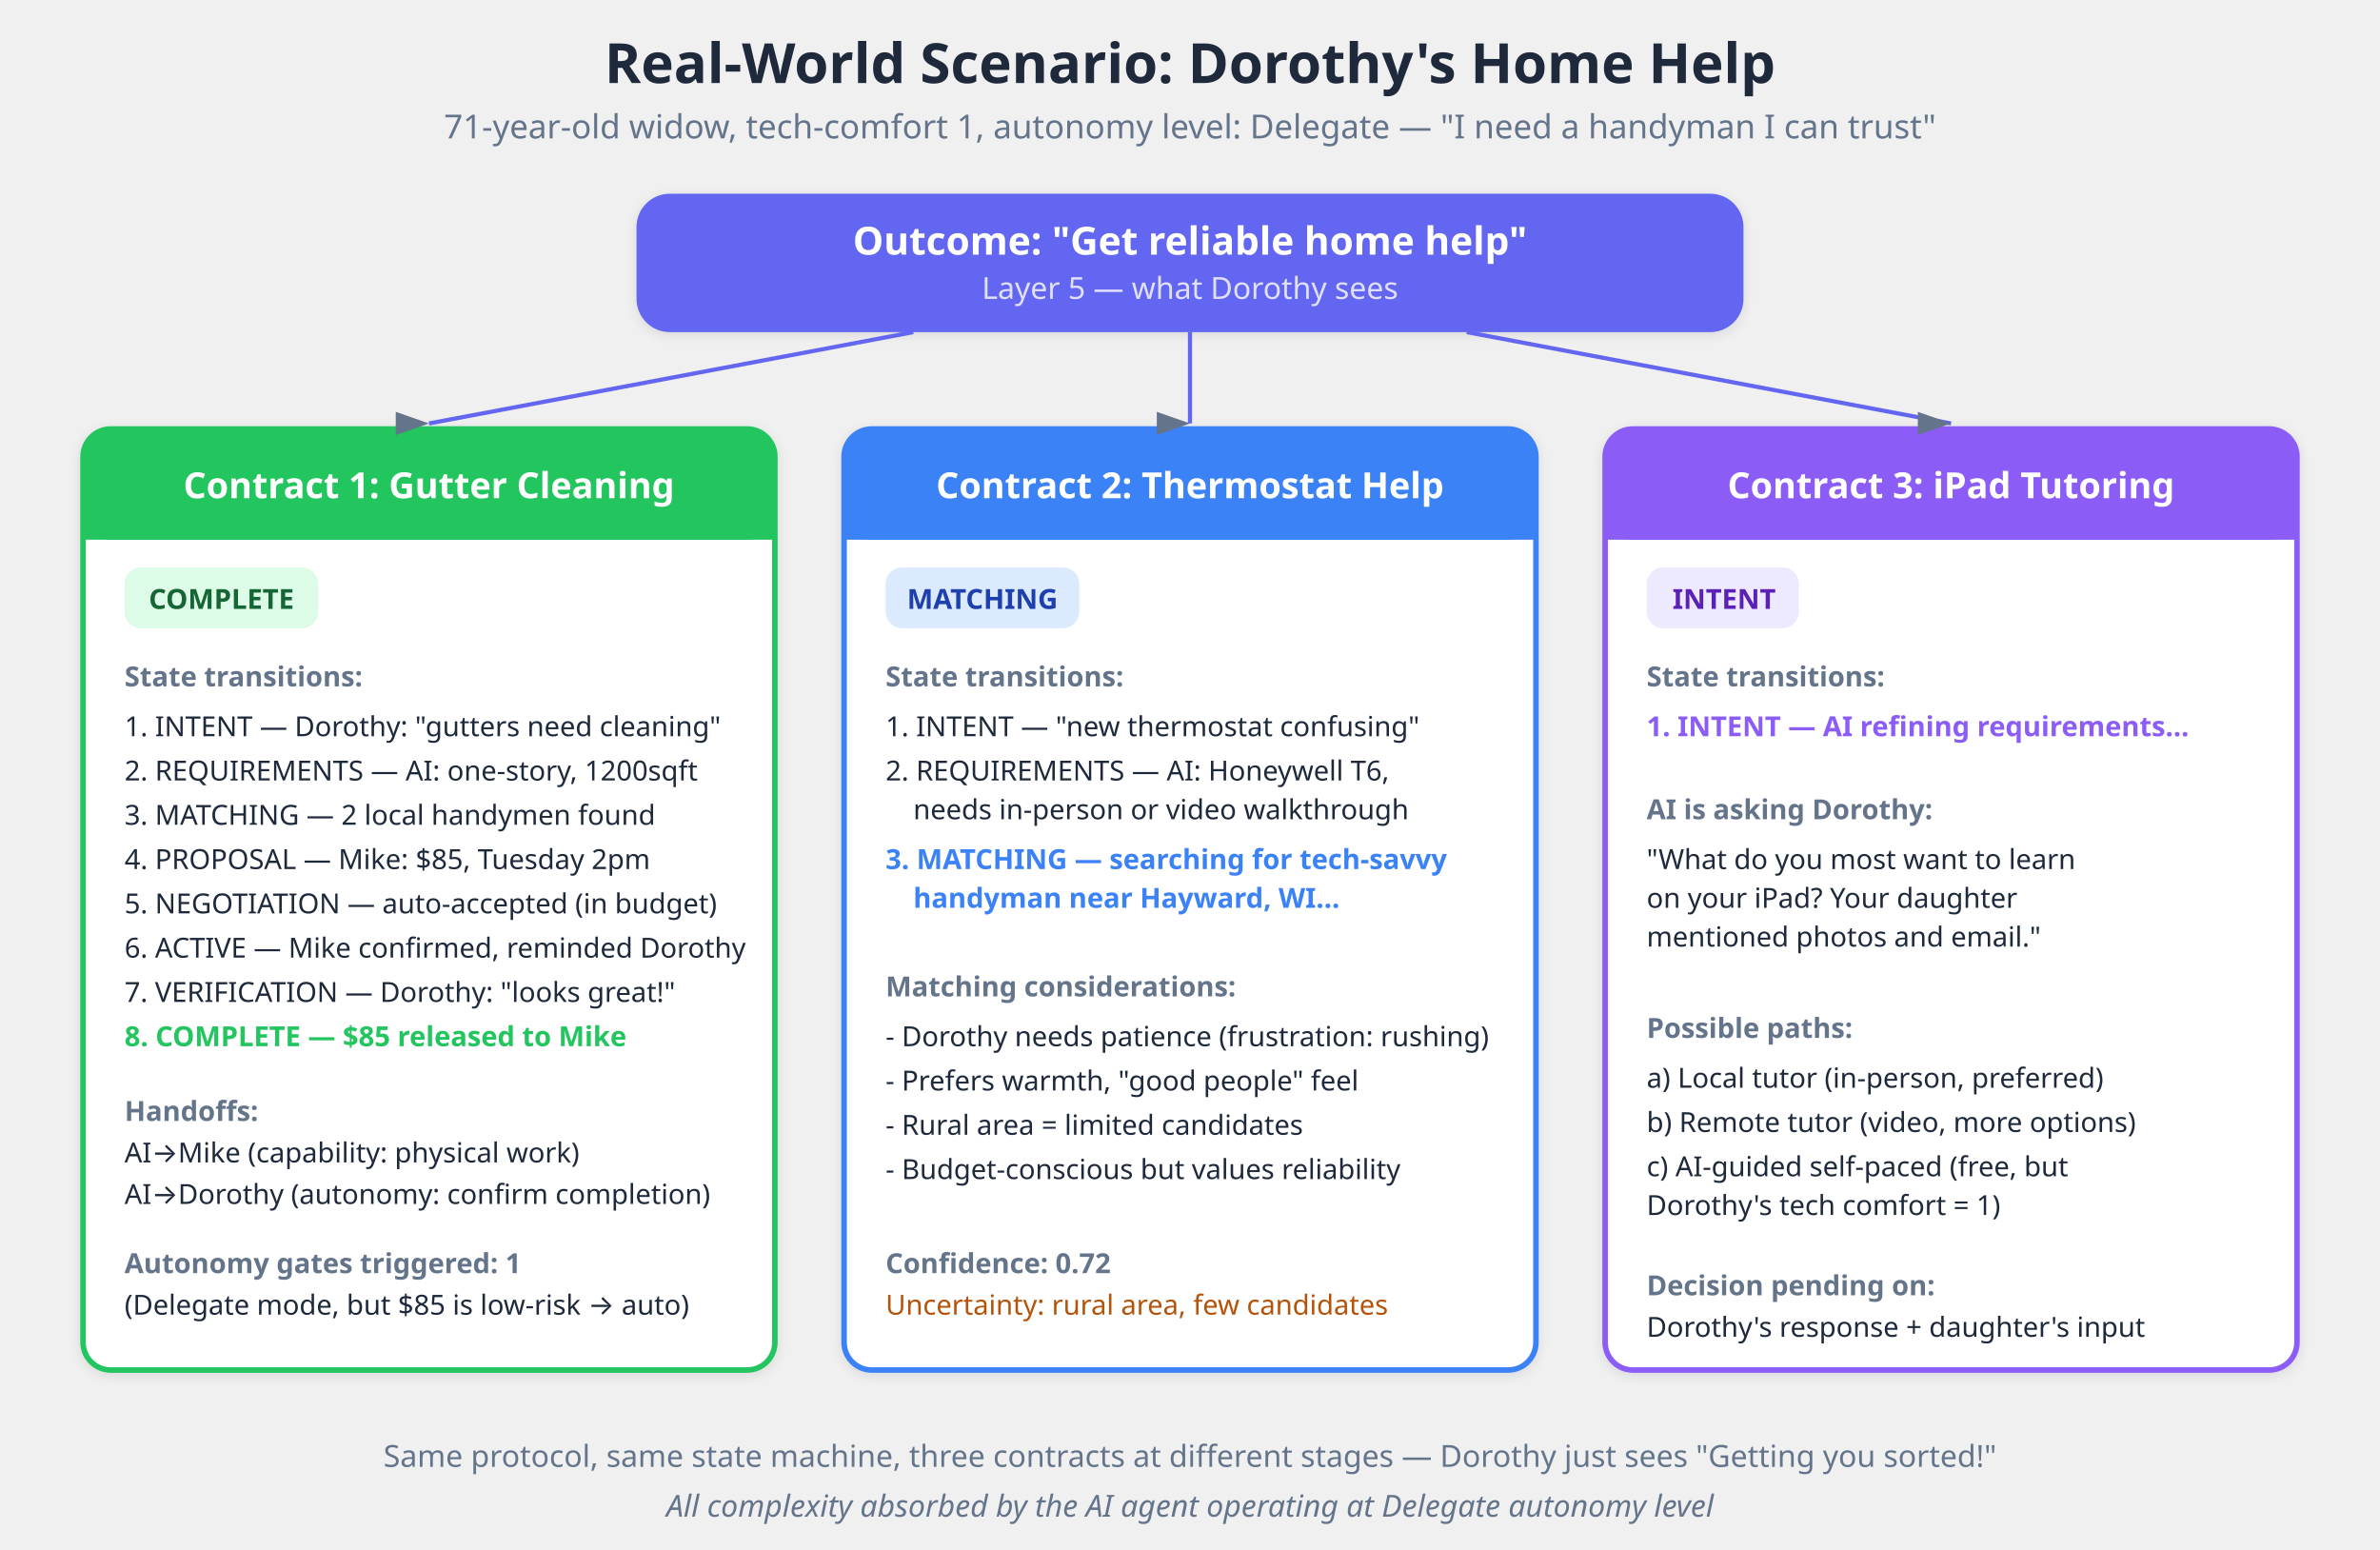
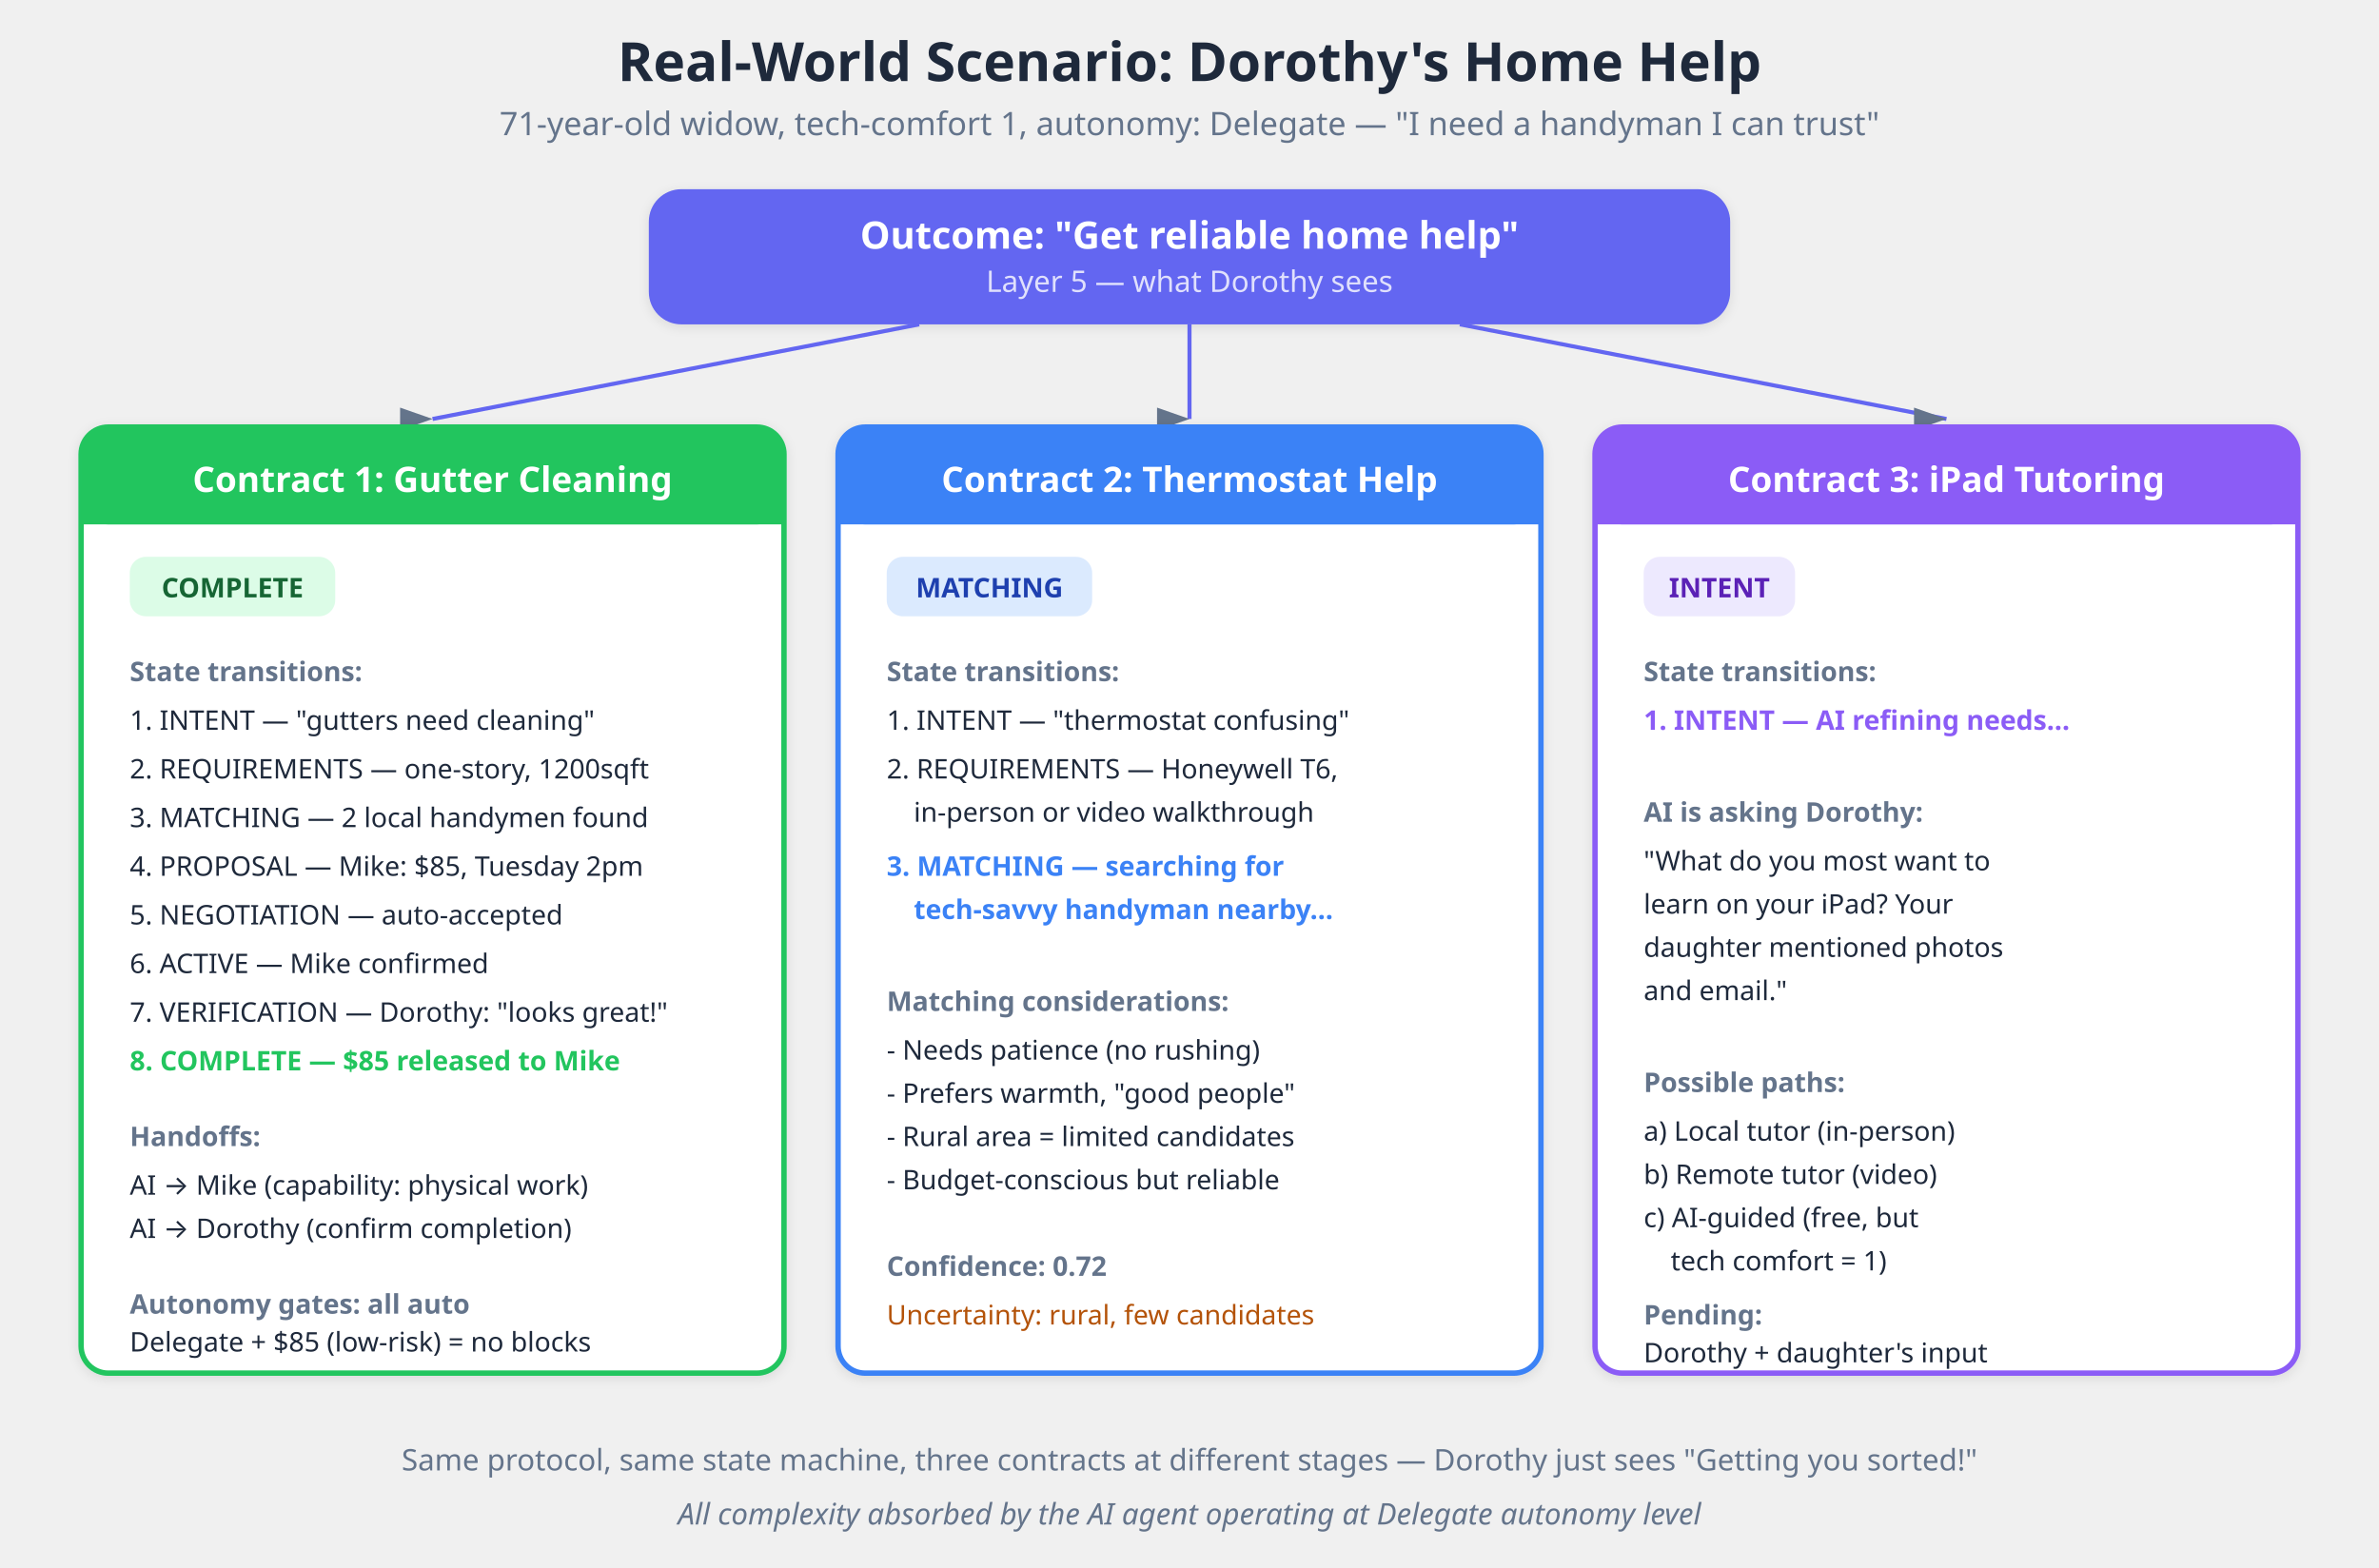
- <svg xmlns="http://www.w3.org/2000/svg" viewBox="0 0 860 560" font-family="'Segoe UI', system-ui, -apple-system, sans-serif">
+ <svg xmlns="http://www.w3.org/2000/svg" viewBox="0 0 880 580" font-family="'Segoe UI', system-ui, -apple-system, sans-serif">
  <defs>
    <filter id="shadow">
      <feDropShadow dx="0" dy="1" stdDeviation="2" flood-opacity="0.1" />
    </filter>
    <marker id="arrow" viewBox="0 0 10 7" refX="10" refY="3.5" markerWidth="8" markerHeight="6" orient="auto-start-auto">
      <path d="M 0 0 L 10 3.5 L 0 7 z" fill="#64748b" />
    </marker>
  </defs>
-   <text x="430" y="30" text-anchor="middle" font-size="20" font-weight="700" fill="#1e293b">Real-World Scenario: Dorothy's Home Help</text>
-   <text x="430" y="50" text-anchor="middle" font-size="12" fill="#64748b">71-year-old widow, tech-comfort 1, autonomy level: Delegate — "I need a handyman I can trust"</text>
-   <rect x="230" y="70" width="400" height="50" rx="12" fill="#6366f1" filter="url(#shadow)" />
-   <text x="430" y="92" text-anchor="middle" font-size="14" font-weight="700" fill="#fff">Outcome: "Get reliable home help"</text>
-   <text x="430" y="108" text-anchor="middle" font-size="11" fill="rgba(255,255,255,0.8)">Layer 5 — what Dorothy sees</text>
-   <rect x="30" y="155" width="250" height="340" rx="10" fill="#fff" stroke="#22c55e" stroke-width="2" filter="url(#shadow)" />
-   <rect x="30" y="155" width="250" height="40" rx="10" fill="#22c55e" />
-   <rect x="30" y="180" width="250" height="15" fill="#22c55e" />
-   <text x="155" y="180" text-anchor="middle" font-size="13" font-weight="700" fill="#fff">Contract 1: Gutter Cleaning</text>
-   <rect x="45" y="205" width="70" height="22" rx="6" fill="#dcfce7" />
-   <text x="80" y="220" text-anchor="middle" font-size="10" font-weight="600" fill="#166534">COMPLETE</text>
-   <text x="45" y="248" font-size="10" font-weight="600" fill="#64748b">State transitions:</text>
-   <text x="45" y="266" font-size="10" fill="#1e293b">1. INTENT — Dorothy: "gutters need cleaning"</text>
-   <text x="45" y="282" font-size="10" fill="#1e293b">2. REQUIREMENTS — AI: one-story, 1200sqft</text>
-   <text x="45" y="298" font-size="10" fill="#1e293b">3. MATCHING — 2 local handymen found</text>
-   <text x="45" y="314" font-size="10" fill="#1e293b">4. PROPOSAL — Mike: $85, Tuesday 2pm</text>
-   <text x="45" y="330" font-size="10" fill="#1e293b">5. NEGOTIATION — auto-accepted (in budget)</text>
-   <text x="45" y="346" font-size="10" fill="#1e293b">6. ACTIVE — Mike confirmed, reminded Dorothy</text>
-   <text x="45" y="362" font-size="10" fill="#1e293b">7. VERIFICATION — Dorothy: "looks great!"</text>
-   <text x="45" y="378" font-size="10" fill="#22c55e" font-weight="600">8. COMPLETE — $85 released to Mike</text>
-   <text x="45" y="405" font-size="10" font-weight="600" fill="#64748b">Handoffs:</text>
-   <text x="45" y="420" font-size="10" fill="#1e293b">AI→Mike (capability: physical work)</text>
-   <text x="45" y="435" font-size="10" fill="#1e293b">AI→Dorothy (autonomy: confirm completion)</text>
-   <text x="45" y="460" font-size="10" font-weight="600" fill="#64748b">Autonomy gates triggered: 1</text>
-   <text x="45" y="475" font-size="10" fill="#1e293b">(Delegate mode, but $85 is low-risk → auto)</text>
-   <rect x="305" y="155" width="250" height="340" rx="10" fill="#fff" stroke="#3b82f6" stroke-width="2" filter="url(#shadow)" />
-   <rect x="305" y="155" width="250" height="40" rx="10" fill="#3b82f6" />
-   <rect x="305" y="180" width="250" height="15" fill="#3b82f6" />
-   <text x="430" y="180" text-anchor="middle" font-size="13" font-weight="700" fill="#fff">Contract 2: Thermostat Help</text>
-   <rect x="320" y="205" width="70" height="22" rx="6" fill="#dbeafe" />
-   <text x="355" y="220" text-anchor="middle" font-size="10" font-weight="600" fill="#1e40af">MATCHING</text>
-   <text x="320" y="248" font-size="10" font-weight="600" fill="#64748b">State transitions:</text>
-   <text x="320" y="266" font-size="10" fill="#1e293b">1. INTENT — "new thermostat confusing"</text>
-   <text x="320" y="282" font-size="10" fill="#1e293b">2. REQUIREMENTS — AI: Honeywell T6,</text>
-   <text x="330" y="296" font-size="10" fill="#1e293b">    needs in-person or video walkthrough</text>
-   <text x="320" y="314" font-size="10" fill="#3b82f6" font-weight="600">3. MATCHING — searching for tech-savvy</text>
-   <text x="330" y="328" font-size="10" fill="#3b82f6" font-weight="600">    handyman near Hayward, WI...</text>
-   <text x="320" y="360" font-size="10" font-weight="600" fill="#64748b">Matching considerations:</text>
-   <text x="320" y="378" font-size="10" fill="#1e293b">- Dorothy needs patience (frustration: rushing)</text>
-   <text x="320" y="394" font-size="10" fill="#1e293b">- Prefers warmth, "good people" feel</text>
-   <text x="320" y="410" font-size="10" fill="#1e293b">- Rural area = limited candidates</text>
-   <text x="320" y="426" font-size="10" fill="#1e293b">- Budget-conscious but values reliability</text>
-   <text x="320" y="460" font-size="10" font-weight="600" fill="#64748b">Confidence: 0.72</text>
-   <text x="320" y="475" font-size="10" fill="#b45309">Uncertainty: rural area, few candidates</text>
-   <rect x="580" y="155" width="250" height="340" rx="10" fill="#fff" stroke="#8b5cf6" stroke-width="2" filter="url(#shadow)" />
-   <rect x="580" y="155" width="250" height="40" rx="10" fill="#8b5cf6" />
-   <rect x="580" y="180" width="250" height="15" fill="#8b5cf6" />
-   <text x="705" y="180" text-anchor="middle" font-size="13" font-weight="700" fill="#fff">Contract 3: iPad Tutoring</text>
-   <rect x="595" y="205" width="55" height="22" rx="6" fill="#ede9fe" />
-   <text x="623" y="220" text-anchor="middle" font-size="10" font-weight="600" fill="#5b21b6">INTENT</text>
-   <text x="595" y="248" font-size="10" font-weight="600" fill="#64748b">State transitions:</text>
-   <text x="595" y="266" font-size="10" fill="#8b5cf6" font-weight="600">1. INTENT — AI refining requirements...</text>
-   <text x="595" y="296" font-size="10" font-weight="600" fill="#64748b">AI is asking Dorothy:</text>
-   <text x="595" y="314" font-size="10" fill="#1e293b">"What do you most want to learn</text>
-   <text x="595" y="328" font-size="10" fill="#1e293b"> on your iPad? Your daughter</text>
-   <text x="595" y="342" font-size="10" fill="#1e293b"> mentioned photos and email."</text>
-   <text x="595" y="375" font-size="10" font-weight="600" fill="#64748b">Possible paths:</text>
-   <text x="595" y="393" font-size="10" fill="#1e293b">a) Local tutor (in-person, preferred)</text>
-   <text x="595" y="409" font-size="10" fill="#1e293b">b) Remote tutor (video, more options)</text>
-   <text x="595" y="425" font-size="10" fill="#1e293b">c) AI-guided self-paced (free, but</text>
-   <text x="595" y="439" font-size="10" fill="#1e293b">    Dorothy's tech comfort = 1)</text>
-   <text x="595" y="468" font-size="10" font-weight="600" fill="#64748b">Decision pending on:</text>
-   <text x="595" y="483" font-size="10" fill="#1e293b">Dorothy's response + daughter's input</text>
-   <line x1="330" y1="120" x2="155" y2="153" stroke="#6366f1" stroke-width="1.5" marker-end="url(#arrow)" />
-   <line x1="430" y1="120" x2="430" y2="153" stroke="#6366f1" stroke-width="1.5" marker-end="url(#arrow)" />
-   <line x1="530" y1="120" x2="705" y2="153" stroke="#6366f1" stroke-width="1.5" marker-end="url(#arrow)" />
-   <text x="430" y="530" text-anchor="middle" font-size="11" fill="#64748b">Same protocol, same state machine, three contracts at different stages — Dorothy just sees "Getting you sorted!"</text>
-   <text x="430" y="548" text-anchor="middle" font-size="11" fill="#64748b" font-style="italic">All complexity absorbed by the AI agent operating at Delegate autonomy level</text>
+   <text x="440" y="30" text-anchor="middle" font-size="20" font-weight="700" fill="#1e293b">Real-World Scenario: Dorothy's Home Help</text>
+   <text x="440" y="50" text-anchor="middle" font-size="12" fill="#64748b">71-year-old widow, tech-comfort 1, autonomy: Delegate — "I need a handyman I can trust"</text>
+   <rect x="240" y="70" width="400" height="50" rx="12" fill="#6366f1" filter="url(#shadow)" />
+   <text x="440" y="92" text-anchor="middle" font-size="14" font-weight="700" fill="#fff">Outcome: "Get reliable home help"</text>
+   <text x="440" y="108" text-anchor="middle" font-size="11" fill="rgba(255,255,255,0.8)">Layer 5 — what Dorothy sees</text>
+   <line x1="340" y1="120" x2="160" y2="155" stroke="#6366f1" stroke-width="1.5" marker-end="url(#arrow)" />
+   <line x1="440" y1="120" x2="440" y2="155" stroke="#6366f1" stroke-width="1.5" marker-end="url(#arrow)" />
+   <line x1="540" y1="120" x2="720" y2="155" stroke="#6366f1" stroke-width="1.5" marker-end="url(#arrow)" />
+   <rect x="30" y="158" width="260" height="350" rx="10" fill="#fff" stroke="#22c55e" stroke-width="2" filter="url(#shadow)" />
+   <rect x="30" y="158" width="260" height="36" rx="10" fill="#22c55e" />
+   <rect x="30" y="180" width="260" height="14" fill="#22c55e" />
+   <text x="160" y="182" text-anchor="middle" font-size="13" font-weight="700" fill="#fff">Contract 1: Gutter Cleaning</text>
+   <rect x="48" y="206" width="76" height="22" rx="6" fill="#dcfce7" />
+   <text x="86" y="221" text-anchor="middle" font-size="10" font-weight="600" fill="#166534">COMPLETE</text>
+   <text x="48" y="252" font-size="10" font-weight="600" fill="#64748b">State transitions:</text>
+   <text x="48" y="270" font-size="10" fill="#1e293b">1. INTENT — "gutters need cleaning"</text>
+   <text x="48" y="288" font-size="10" fill="#1e293b">2. REQUIREMENTS — one-story, 1200sqft</text>
+   <text x="48" y="306" font-size="10" fill="#1e293b">3. MATCHING — 2 local handymen found</text>
+   <text x="48" y="324" font-size="10" fill="#1e293b">4. PROPOSAL — Mike: $85, Tuesday 2pm</text>
+   <text x="48" y="342" font-size="10" fill="#1e293b">5. NEGOTIATION — auto-accepted</text>
+   <text x="48" y="360" font-size="10" fill="#1e293b">6. ACTIVE — Mike confirmed</text>
+   <text x="48" y="378" font-size="10" fill="#1e293b">7. VERIFICATION — Dorothy: "looks great!"</text>
+   <text x="48" y="396" font-size="10" fill="#22c55e" font-weight="600">8. COMPLETE — $85 released to Mike</text>
+   <text x="48" y="424" font-size="10" font-weight="600" fill="#64748b">Handoffs:</text>
+   <text x="48" y="442" font-size="10" fill="#1e293b">AI → Mike (capability: physical work)</text>
+   <text x="48" y="458" font-size="10" fill="#1e293b">AI → Dorothy (confirm completion)</text>
+   <text x="48" y="486" font-size="10" font-weight="600" fill="#64748b">Autonomy gates: all auto</text>
+   <text x="48" y="500" font-size="10" fill="#1e293b">Delegate + $85 (low-risk) = no blocks</text>
+   <rect x="310" y="158" width="260" height="350" rx="10" fill="#fff" stroke="#3b82f6" stroke-width="2" filter="url(#shadow)" />
+   <rect x="310" y="158" width="260" height="36" rx="10" fill="#3b82f6" />
+   <rect x="310" y="180" width="260" height="14" fill="#3b82f6" />
+   <text x="440" y="182" text-anchor="middle" font-size="13" font-weight="700" fill="#fff">Contract 2: Thermostat Help</text>
+   <rect x="328" y="206" width="76" height="22" rx="6" fill="#dbeafe" />
+   <text x="366" y="221" text-anchor="middle" font-size="10" font-weight="600" fill="#1e40af">MATCHING</text>
+   <text x="328" y="252" font-size="10" font-weight="600" fill="#64748b">State transitions:</text>
+   <text x="328" y="270" font-size="10" fill="#1e293b">1. INTENT — "thermostat confusing"</text>
+   <text x="328" y="288" font-size="10" fill="#1e293b">2. REQUIREMENTS — Honeywell T6,</text>
+   <text x="338" y="304" font-size="10" fill="#1e293b">   in-person or video walkthrough</text>
+   <text x="328" y="324" font-size="10" fill="#3b82f6" font-weight="600">3. MATCHING — searching for</text>
+   <text x="338" y="340" font-size="10" fill="#3b82f6" font-weight="600">   tech-savvy handyman nearby...</text>
+   <text x="328" y="374" font-size="10" font-weight="600" fill="#64748b">Matching considerations:</text>
+   <text x="328" y="392" font-size="10" fill="#1e293b">- Needs patience (no rushing)</text>
+   <text x="328" y="408" font-size="10" fill="#1e293b">- Prefers warmth, "good people"</text>
+   <text x="328" y="424" font-size="10" fill="#1e293b">- Rural area = limited candidates</text>
+   <text x="328" y="440" font-size="10" fill="#1e293b">- Budget-conscious but reliable</text>
+   <text x="328" y="472" font-size="10" font-weight="600" fill="#64748b">Confidence: 0.72</text>
+   <text x="328" y="490" font-size="10" fill="#b45309">Uncertainty: rural, few candidates</text>
+   <rect x="590" y="158" width="260" height="350" rx="10" fill="#fff" stroke="#8b5cf6" stroke-width="2" filter="url(#shadow)" />
+   <rect x="590" y="158" width="260" height="36" rx="10" fill="#8b5cf6" />
+   <rect x="590" y="180" width="260" height="14" fill="#8b5cf6" />
+   <text x="720" y="182" text-anchor="middle" font-size="13" font-weight="700" fill="#fff">Contract 3: iPad Tutoring</text>
+   <rect x="608" y="206" width="56" height="22" rx="6" fill="#ede9fe" />
+   <text x="636" y="221" text-anchor="middle" font-size="10" font-weight="600" fill="#5b21b6">INTENT</text>
+   <text x="608" y="252" font-size="10" font-weight="600" fill="#64748b">State transitions:</text>
+   <text x="608" y="270" font-size="10" fill="#8b5cf6" font-weight="600">1. INTENT — AI refining needs...</text>
+   <text x="608" y="304" font-size="10" font-weight="600" fill="#64748b">AI is asking Dorothy:</text>
+   <text x="608" y="322" font-size="10" fill="#1e293b">"What do you most want to</text>
+   <text x="608" y="338" font-size="10" fill="#1e293b">learn on your iPad? Your</text>
+   <text x="608" y="354" font-size="10" fill="#1e293b">daughter mentioned photos</text>
+   <text x="608" y="370" font-size="10" fill="#1e293b">and email."</text>
+   <text x="608" y="404" font-size="10" font-weight="600" fill="#64748b">Possible paths:</text>
+   <text x="608" y="422" font-size="10" fill="#1e293b">a) Local tutor (in-person)</text>
+   <text x="608" y="438" font-size="10" fill="#1e293b">b) Remote tutor (video)</text>
+   <text x="608" y="454" font-size="10" fill="#1e293b">c) AI-guided (free, but</text>
+   <text x="618" y="470" font-size="10" fill="#1e293b">   tech comfort = 1)</text>
+   <text x="608" y="490" font-size="10" font-weight="600" fill="#64748b">Pending:</text>
+   <text x="608" y="504" font-size="10" fill="#1e293b">Dorothy + daughter's input</text>
+   <text x="440" y="544" text-anchor="middle" font-size="11" fill="#64748b">Same protocol, same state machine, three contracts at different stages — Dorothy just sees "Getting you sorted!"</text>
+   <text x="440" y="564" text-anchor="middle" font-size="11" fill="#64748b" font-style="italic">All complexity absorbed by the AI agent operating at Delegate autonomy level</text>
</svg>
